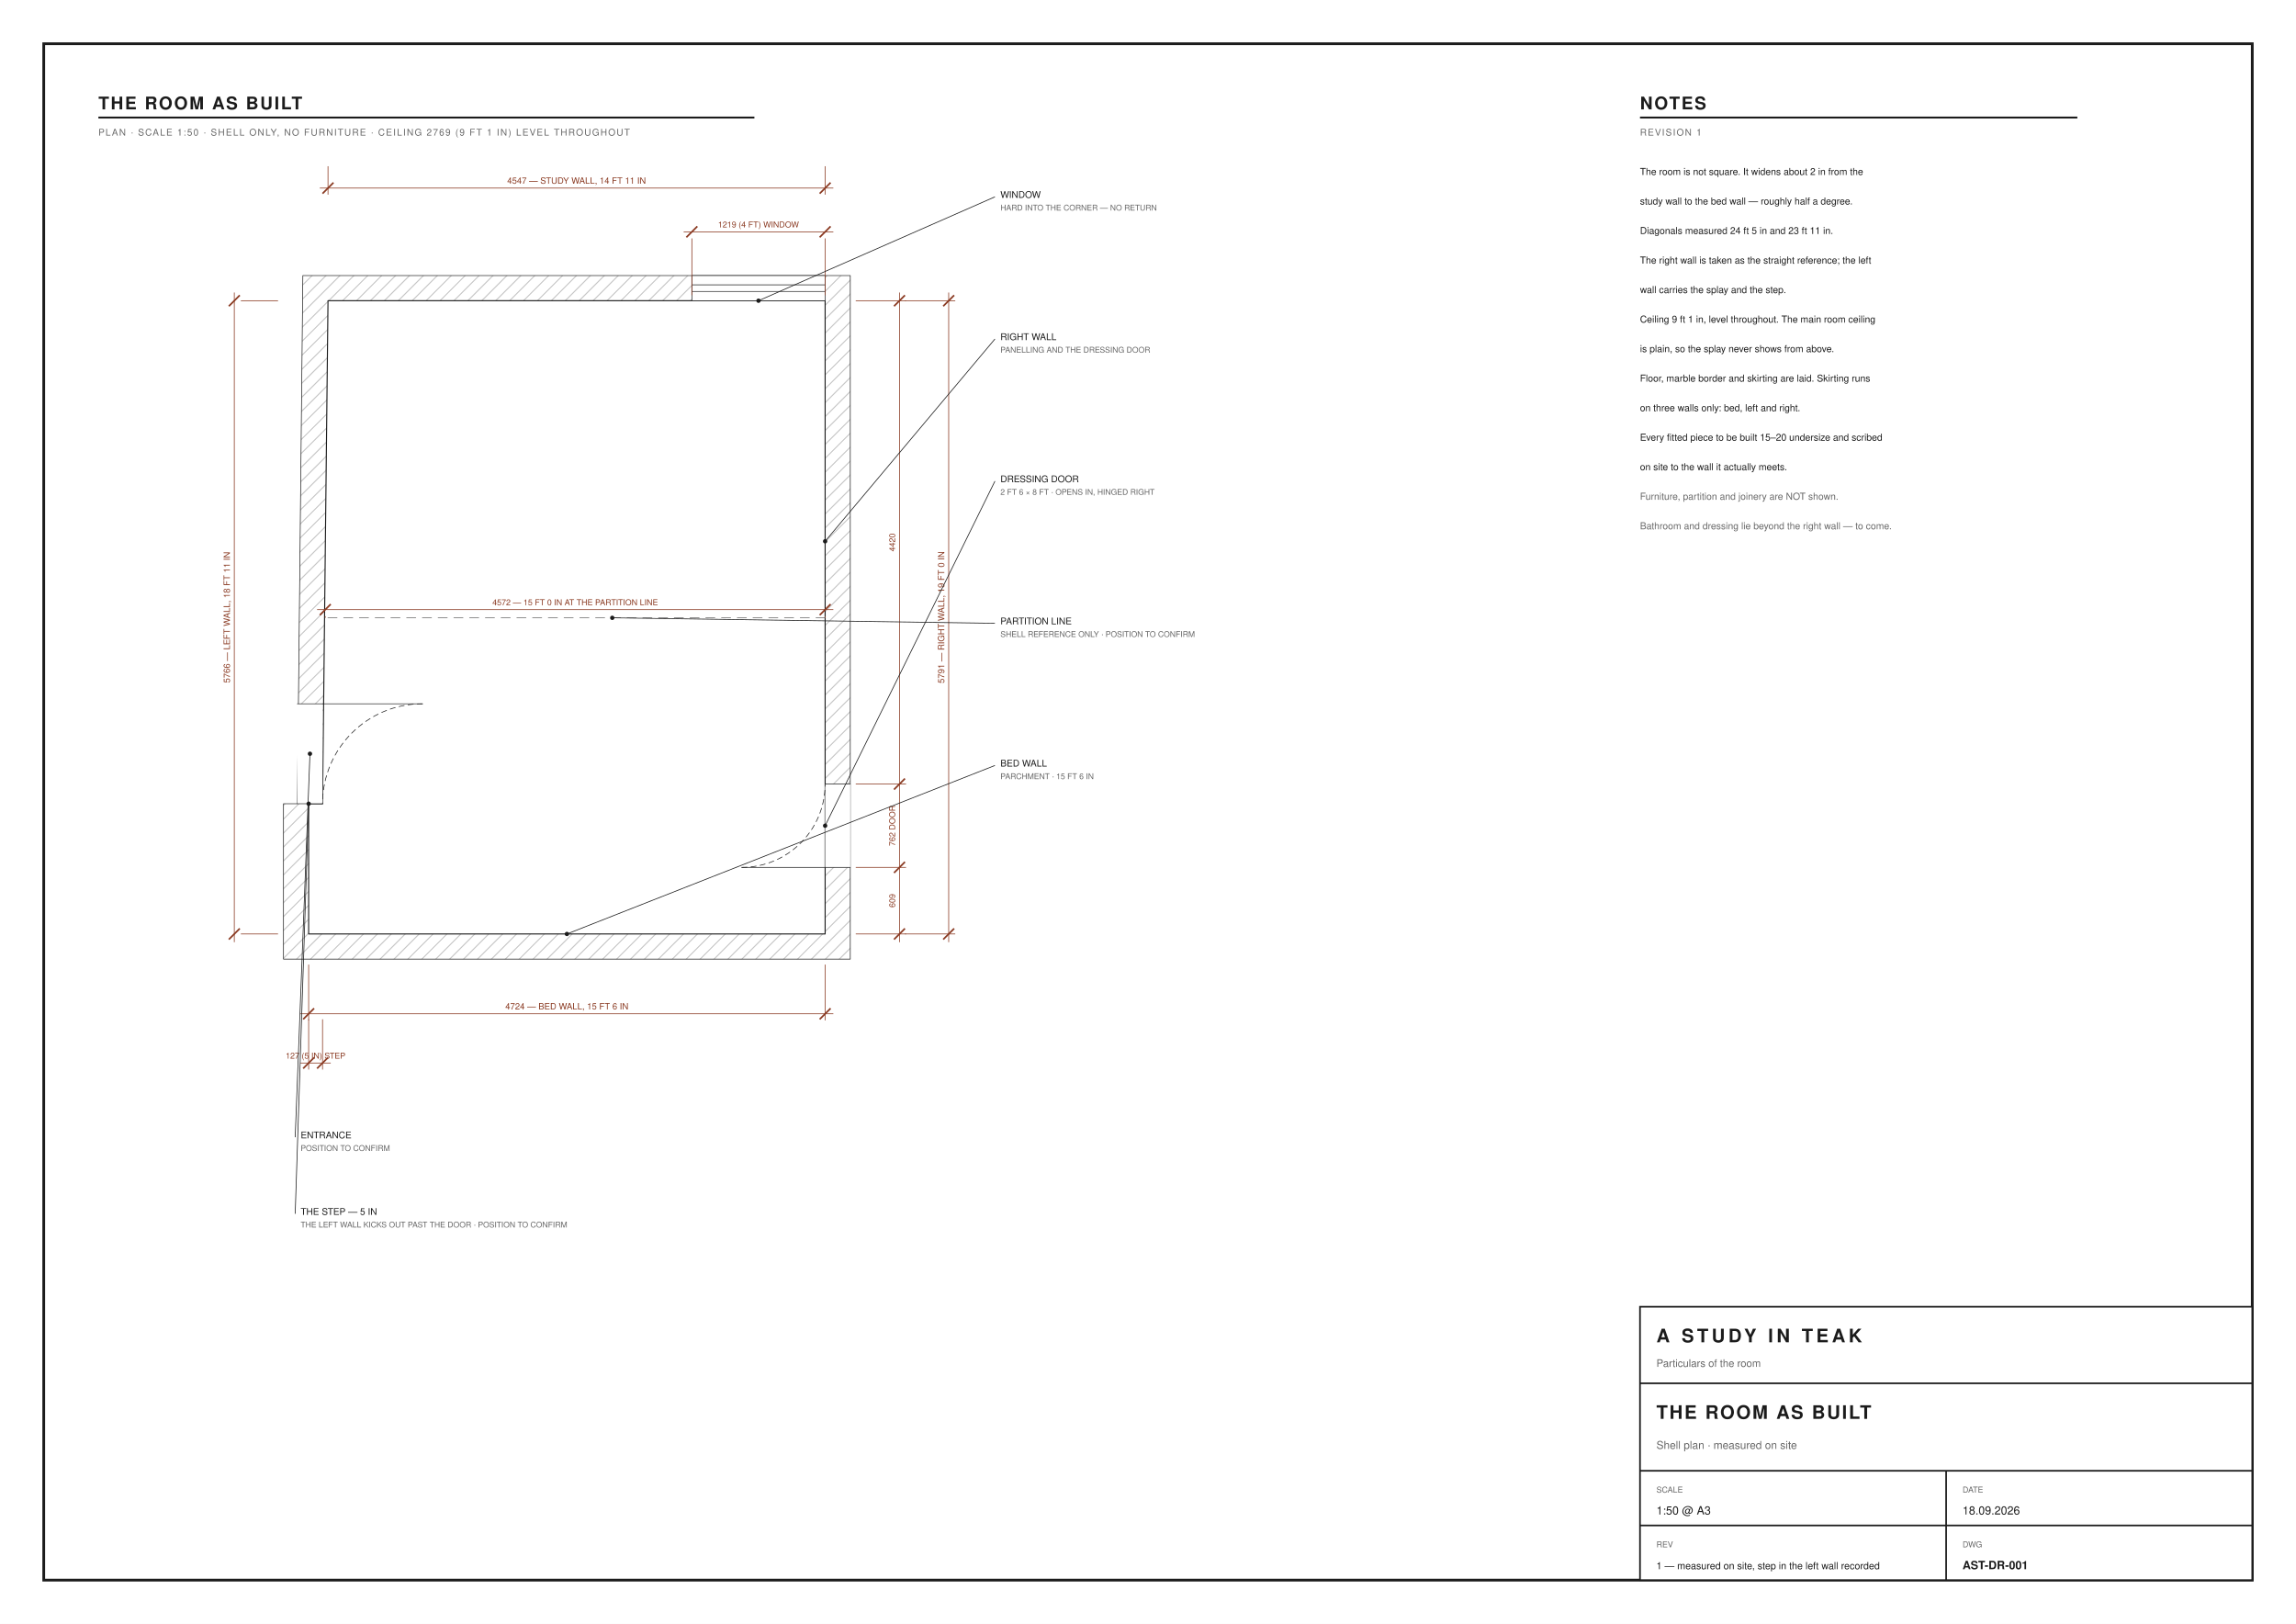
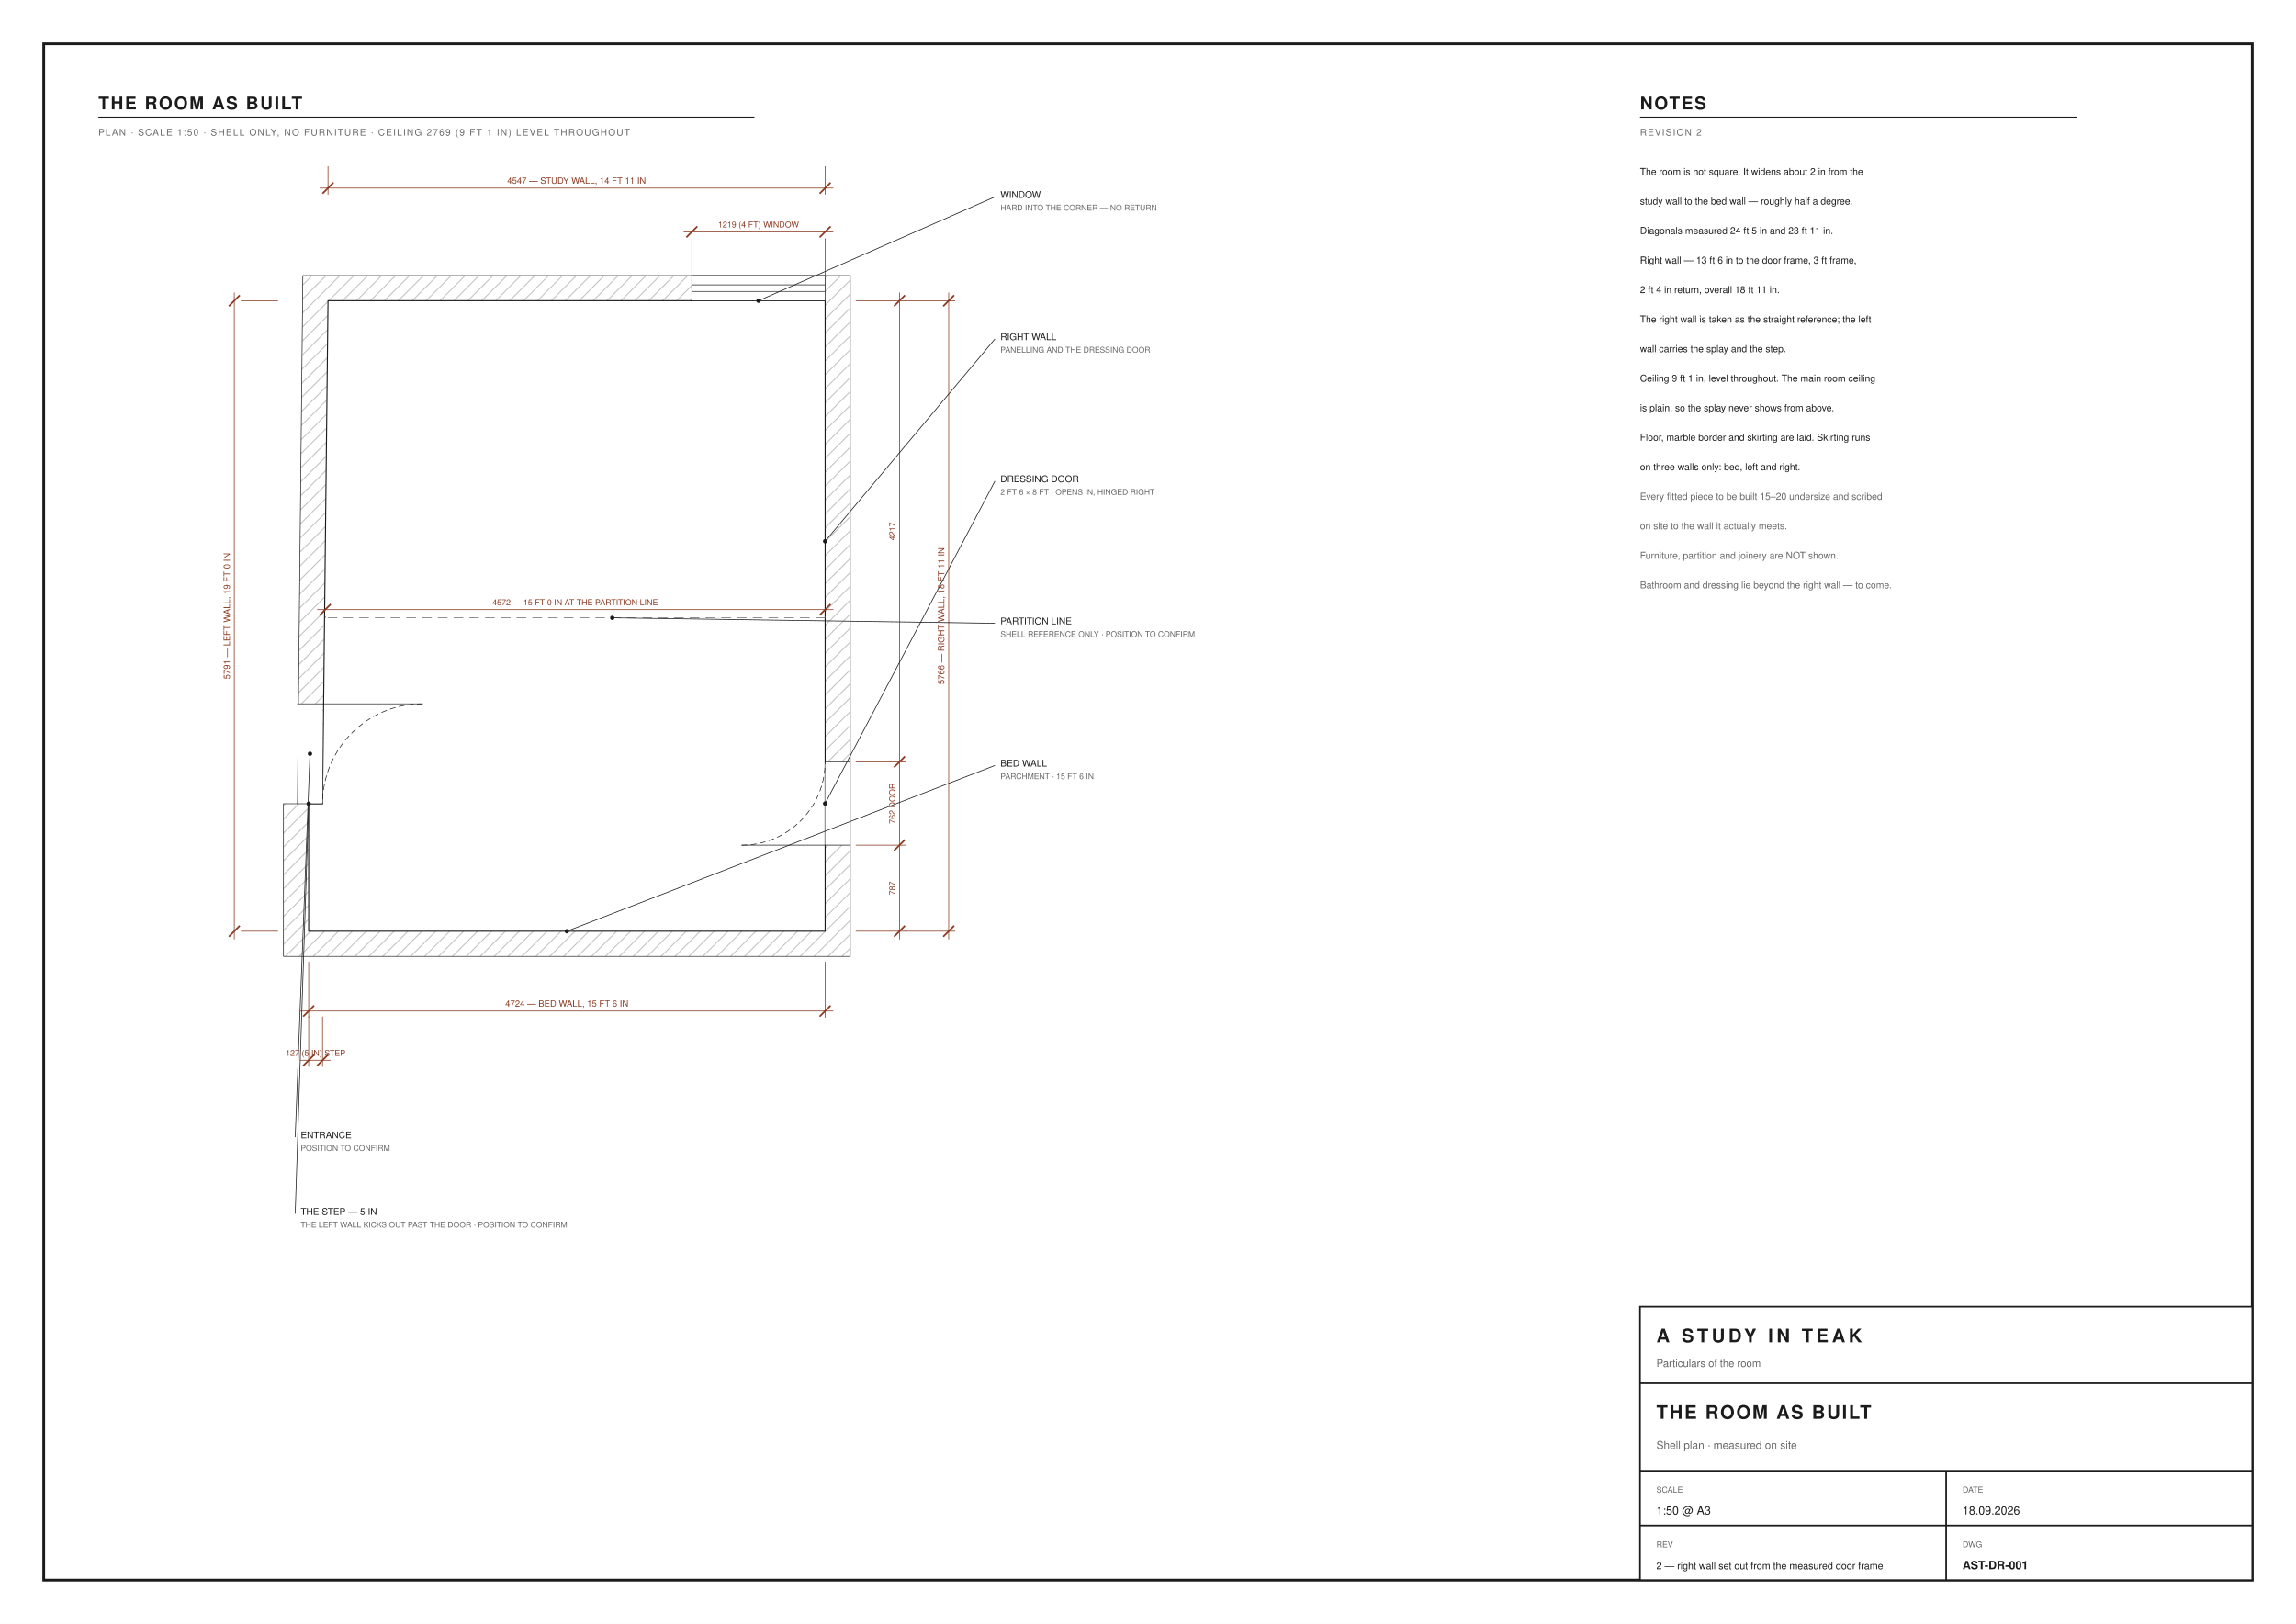
<svg xmlns="http://www.w3.org/2000/svg" viewBox="0 0 420 297" class="sheet">
  <rect x="0" y="0" width="420" height="297" fill="#fff" />
  <rect x="8" y="8" width="404" height="281" fill="none" stroke="#1b1b1b" stroke-width="0.5" />
  <defs>
    <pattern id="hatchSH" patternUnits="userSpaceOnUse" width="90" height="90" patternTransform="rotate(45)">
      <line x1="0" y1="0" x2="0" y2="90" stroke="#9a9a9a" stroke-width="10" />
    </pattern>
  </defs>
  <text x="18" y="20" font-size="3.2" text-anchor="start" fill="#1b1b1b" font-weight="700" letter-spacing="0.3" font-family="Helvetica, Arial, sans-serif">THE ROOM AS BUILT</text>
  <line x1="18" y1="21.5" x2="138" y2="21.5" stroke="#1b1b1b" stroke-width="0.35" />
  <text x="18" y="24.8" font-size="1.7" text-anchor="start" fill="#666" font-weight="400" letter-spacing="0.2" font-family="Helvetica, Arial, sans-serif">PLAN · SCALE 1:50 · SHELL ONLY, NO FURNITURE · CEILING 2769 (9 FT 1 IN) LEVEL THROUGHOUT</text>
  <g transform="translate(60 55) scale(0.02)" stroke="#1b1b1b" stroke-width="15" fill="none" stroke-linejoin="round" stroke-linecap="round">
-     <path d="M -230 -230 L 4777 -230 L 4777 6021 L -407 6021 L -407 4600 L -280 4600 Z M 0 0 L 4547 0 L 4547 5791 L -177 5791 L -177 4600 L -50 4600 Z" fill="url(#hatchSH)" fill-rule="evenodd" stroke="none" />
-     <path d="M -230 -230 L 4777 -230 L 4777 6021 L -407 6021 L -407 4600 L -280 4600 Z" fill="none" stroke-width="6" />
-     <path d="M 0 0 L 4547 0 L 4547 5791 L -177 5791 L -177 4600 L -50 4600 Z" fill="none" stroke-width="9.6" />
+     <path d="M -230 -230 L 4777 -230 L 4777 5996 L -407 5996 L -407 4600 L -280 4600 Z M 0 0 L 4547 0 L 4547 5766 L -177 5766 L -177 4600 L -50 4600 Z" fill="url(#hatchSH)" fill-rule="evenodd" stroke="none" />
+     <path d="M -230 -230 L 4777 -230 L 4777 5996 L -407 5996 L -407 4600 L -280 4600 Z" fill="none" stroke-width="6" />
+     <path d="M 0 0 L 4547 0 L 4547 5766 L -177 5766 L -177 4600 L -50 4600 Z" fill="none" stroke-width="9.6" />
    <rect x="3328" y="-230" width="1219" height="230" fill="#fff" stroke="none" />
    <g stroke-width="6">
      <rect x="3328" y="-230" width="1219" height="230" fill="none" />
      <line x1="3328" y1="-145" x2="4547" y2="-145" />
      <line x1="3328" y1="-85" x2="4547" y2="-85" />
    </g>
-     <rect x="4547" y="4420" width="230" height="762" fill="#fff" stroke="none" />
+     <rect x="4547" y="4217" width="230" height="762" fill="#fff" stroke="none" />
    <g stroke-width="6">
-       <line x1="4547" y1="4420" x2="4777" y2="4420" />
-       <line x1="4547" y1="5182" x2="4777" y2="5182" />
-       <line x1="4547" y1="5182" x2="3785" y2="5182" />
-       <path d="M 3785 5182 A 762 762 0 0 0 4547 4420" fill="none" stroke-dasharray="48 36" />
+       <line x1="4547" y1="4217" x2="4777" y2="4217" />
+       <line x1="4547" y1="4979" x2="4777" y2="4979" />
+       <line x1="4547" y1="4979" x2="3785" y2="4979" />
+       <path d="M 3785 4979 A 762 762 0 0 0 4547 4217" fill="none" stroke-dasharray="48 36" />
    </g>
    <rect x="-280" y="3686" width="230" height="914" fill="#fff" stroke="none" />
    <g stroke-width="6">
      <line x1="-280" y1="3686" x2="-50" y2="3686" />
      <line x1="-280" y1="4600" x2="-50" y2="4600" />
      <line x1="-50" y1="3686" x2="864" y2="3686" />
      <path d="M 864 3686 A 914 914 0 0 0 -50 4600" fill="none" stroke-dasharray="48 36" />
    </g>
-     <line x1="4547" y1="2900" x2="-25.04" y2="2900" stroke="#666" stroke-width="6" stroke-dasharray="84 60" />
+     <line x1="4547" y1="2900" x2="-25.15" y2="2900" stroke="#666" stroke-width="6" stroke-dasharray="84 60" />
  </g>
  <g stroke="#8a3a22" stroke-width="0.13">
    <line x1="125.06" y1="42.4" x2="152.44" y2="42.4" />
    <line x1="126.56" y1="54" x2="126.56" y2="43.6" />
    <line x1="125.56" y1="43.4" x2="127.56" y2="41.4" stroke-width="0.3" />
    <line x1="150.94" y1="54" x2="150.94" y2="43.6" />
    <line x1="149.94" y1="43.4" x2="151.94" y2="41.4" stroke-width="0.3" />
  </g>
  <text x="138.75" y="41.6" font-size="1.5" text-anchor="middle" fill="#8a3a22" font-weight="400" letter-spacing="0" font-family="Helvetica, Arial, sans-serif">1219 (4 FT) WINDOW</text>
  <g stroke="#8a3a22" stroke-width="0.13">
    <line x1="58.5" y1="34.4" x2="152.44" y2="34.4" />
    <line x1="60" y1="30.4" x2="60" y2="35.6" />
    <line x1="59" y1="35.4" x2="61" y2="33.4" stroke-width="0.3" />
    <line x1="150.94" y1="30.4" x2="150.94" y2="35.6" />
    <line x1="149.94" y1="35.4" x2="151.94" y2="33.4" stroke-width="0.3" />
  </g>
  <text x="105.47" y="33.6" font-size="1.6" text-anchor="middle" fill="#8a3a22" font-weight="400" letter-spacing="0" font-family="Helvetica, Arial, sans-serif">4547 — STUDY WALL, 14 FT 11 IN</text>
  <g stroke="#8a3a22" stroke-width="0.13">
-     <line x1="54.96" y1="185.42" x2="152.44" y2="185.42" />
-     <line x1="56.46" y1="176.42" x2="56.46" y2="186.62" />
-     <line x1="55.46" y1="186.42" x2="57.46" y2="184.42" stroke-width="0.3" />
-     <line x1="150.94" y1="176.42" x2="150.94" y2="186.62" />
-     <line x1="149.94" y1="186.42" x2="151.94" y2="184.42" stroke-width="0.3" />
+     <line x1="54.96" y1="184.92" x2="152.44" y2="184.92" />
+     <line x1="56.46" y1="175.92" x2="56.46" y2="186.12" />
+     <line x1="55.46" y1="185.92" x2="57.46" y2="183.92" stroke-width="0.3" />
+     <line x1="150.94" y1="175.92" x2="150.94" y2="186.12" />
+     <line x1="149.94" y1="185.92" x2="151.94" y2="183.92" stroke-width="0.3" />
  </g>
-   <text x="103.7" y="184.62" font-size="1.6" text-anchor="middle" fill="#8a3a22" font-weight="400" letter-spacing="0" font-family="Helvetica, Arial, sans-serif">4724 — BED WALL, 15 FT 6 IN</text>
+   <text x="103.7" y="184.12" font-size="1.6" text-anchor="middle" fill="#8a3a22" font-weight="400" letter-spacing="0" font-family="Helvetica, Arial, sans-serif">4724 — BED WALL, 15 FT 6 IN</text>
  <g stroke="#8a3a22" stroke-width="0.13">
-     <line x1="54.96" y1="194.42" x2="60.5" y2="194.42" />
-     <line x1="56.46" y1="186.42" x2="56.46" y2="195.62" />
-     <line x1="55.46" y1="195.42" x2="57.46" y2="193.42" stroke-width="0.3" />
-     <line x1="59" y1="186.42" x2="59" y2="195.62" />
-     <line x1="58" y1="195.42" x2="60" y2="193.42" stroke-width="0.3" />
+     <line x1="54.96" y1="193.92" x2="60.5" y2="193.92" />
+     <line x1="56.46" y1="185.92" x2="56.46" y2="195.12" />
+     <line x1="55.46" y1="194.92" x2="57.46" y2="192.92" stroke-width="0.3" />
+     <line x1="59" y1="185.92" x2="59" y2="195.12" />
+     <line x1="58" y1="194.92" x2="60" y2="192.92" stroke-width="0.3" />
  </g>
-   <text x="57.73" y="193.62" font-size="1.5" text-anchor="middle" fill="#8a3a22" font-weight="400" letter-spacing="0" font-family="Helvetica, Arial, sans-serif">127 (5 IN) STEP</text>
+   <text x="57.73" y="193.12" font-size="1.5" text-anchor="middle" fill="#8a3a22" font-weight="400" letter-spacing="0" font-family="Helvetica, Arial, sans-serif">127 (5 IN) STEP</text>
  <g stroke="#8a3a22" stroke-width="0.13">
-     <line x1="164.54" y1="53.5" x2="164.54" y2="172.32" />
+     <line x1="164.54" y1="53.5" x2="164.54" y2="171.82" />
    <line x1="156.54" y1="55" x2="165.74" y2="55" />
    <line x1="163.54" y1="56" x2="165.54" y2="54" stroke-width="0.3" />
-     <line x1="156.54" y1="143.4" x2="165.74" y2="143.4" />
-     <line x1="163.54" y1="144.4" x2="165.54" y2="142.4" stroke-width="0.3" />
-     <line x1="156.54" y1="158.64" x2="165.74" y2="158.64" />
-     <line x1="163.54" y1="159.64" x2="165.54" y2="157.64" stroke-width="0.3" />
-     <line x1="156.54" y1="170.82" x2="165.74" y2="170.82" />
-     <line x1="163.54" y1="171.82" x2="165.54" y2="169.82" stroke-width="0.3" />
+     <line x1="156.54" y1="139.34" x2="165.74" y2="139.34" />
+     <line x1="163.54" y1="140.34" x2="165.54" y2="138.34" stroke-width="0.3" />
+     <line x1="156.54" y1="154.58" x2="165.74" y2="154.58" />
+     <line x1="163.54" y1="155.58" x2="165.54" y2="153.58" stroke-width="0.3" />
+     <line x1="156.54" y1="170.32" x2="165.74" y2="170.32" />
+     <line x1="163.54" y1="171.32" x2="165.54" y2="169.32" stroke-width="0.3" />
  </g>
-   <text x="163.74" y="99.2" font-size="1.5" text-anchor="middle" fill="#8a3a22" font-weight="400" letter-spacing="0" font-family="Helvetica, Arial, sans-serif" transform="rotate(-90 163.74 99.2)">4420</text>
-   <text x="163.74" y="151.02" font-size="1.5" text-anchor="middle" fill="#8a3a22" font-weight="400" letter-spacing="0" font-family="Helvetica, Arial, sans-serif" transform="rotate(-90 163.74 151.02)">762 DOOR</text>
-   <text x="163.74" y="164.73" font-size="1.5" text-anchor="middle" fill="#8a3a22" font-weight="400" letter-spacing="0" font-family="Helvetica, Arial, sans-serif" transform="rotate(-90 163.74 164.73)">609</text>
+   <text x="163.74" y="97.17" font-size="1.5" text-anchor="middle" fill="#8a3a22" font-weight="400" letter-spacing="0" font-family="Helvetica, Arial, sans-serif" transform="rotate(-90 163.74 97.17)">4217</text>
+   <text x="163.74" y="146.96" font-size="1.5" text-anchor="middle" fill="#8a3a22" font-weight="400" letter-spacing="0" font-family="Helvetica, Arial, sans-serif" transform="rotate(-90 163.74 146.96)">762 DOOR</text>
+   <text x="163.74" y="162.45" font-size="1.5" text-anchor="middle" fill="#8a3a22" font-weight="400" letter-spacing="0" font-family="Helvetica, Arial, sans-serif" transform="rotate(-90 163.74 162.45)">787</text>
  <g stroke="#8a3a22" stroke-width="0.13">
-     <line x1="173.54" y1="53.5" x2="173.54" y2="172.32" />
+     <line x1="173.54" y1="53.5" x2="173.54" y2="171.82" />
    <line x1="165.54" y1="55" x2="174.74" y2="55" />
    <line x1="172.54" y1="56" x2="174.54" y2="54" stroke-width="0.3" />
-     <line x1="165.54" y1="170.82" x2="174.74" y2="170.82" />
-     <line x1="172.54" y1="171.82" x2="174.54" y2="169.82" stroke-width="0.3" />
+     <line x1="165.54" y1="170.32" x2="174.74" y2="170.32" />
+     <line x1="172.54" y1="171.32" x2="174.54" y2="169.32" stroke-width="0.3" />
  </g>
-   <text x="172.74" y="112.91" font-size="1.6" text-anchor="middle" fill="#8a3a22" font-weight="400" letter-spacing="0" font-family="Helvetica, Arial, sans-serif" transform="rotate(-90 172.74 112.91)">5791 — RIGHT WALL, 19 FT 0 IN</text>
+   <text x="172.74" y="112.66" font-size="1.6" text-anchor="middle" fill="#8a3a22" font-weight="400" letter-spacing="0" font-family="Helvetica, Arial, sans-serif" transform="rotate(-90 172.74 112.66)">5766 — RIGHT WALL, 18 FT 11 IN</text>
  <g stroke="#8a3a22" stroke-width="0.13">
-     <line x1="42.86" y1="53.5" x2="42.86" y2="172.32" />
+     <line x1="42.86" y1="53.5" x2="42.86" y2="171.82" />
    <line x1="50.86" y1="55" x2="44.06" y2="55" />
    <line x1="41.86" y1="56" x2="43.86" y2="54" stroke-width="0.3" />
-     <line x1="50.86" y1="170.82" x2="44.06" y2="170.82" />
-     <line x1="41.86" y1="171.82" x2="43.86" y2="169.82" stroke-width="0.3" />
+     <line x1="50.86" y1="170.32" x2="44.06" y2="170.32" />
+     <line x1="41.86" y1="171.32" x2="43.86" y2="169.32" stroke-width="0.3" />
  </g>
-   <text x="42.06" y="112.91" font-size="1.6" text-anchor="middle" fill="#8a3a22" font-weight="400" letter-spacing="0" font-family="Helvetica, Arial, sans-serif" transform="rotate(-90 42.06 112.91)">5766 — LEFT WALL, 18 FT 11 IN</text>
+   <text x="42.06" y="112.66" font-size="1.6" text-anchor="middle" fill="#8a3a22" font-weight="400" letter-spacing="0" font-family="Helvetica, Arial, sans-serif" transform="rotate(-90 42.06 112.66)">5791 — LEFT WALL, 19 FT 0 IN</text>
  <g stroke="#8a3a22" stroke-width="0.13">
    <line x1="58" y1="111.5" x2="152.44" y2="111.5" />
    <line x1="59.5" y1="113" x2="59.5" y2="112.7" />
    <line x1="58.5" y1="112.5" x2="60.5" y2="110.5" stroke-width="0.3" />
    <line x1="150.94" y1="113" x2="150.94" y2="112.7" />
    <line x1="149.94" y1="112.5" x2="151.94" y2="110.5" stroke-width="0.3" />
  </g>
  <text x="105.22" y="110.7" font-size="1.5" text-anchor="middle" fill="#8a3a22" font-weight="400" letter-spacing="0" font-family="Helvetica, Arial, sans-serif">4572 — 15 FT 0 IN AT THE PARTITION LINE</text>
  <line x1="138.75" y1="55" x2="182" y2="36" stroke="#1b1b1b" stroke-width="0.13" />
  <circle cx="138.75" cy="55" r="0.4" fill="#1b1b1b" />
  <text x="183" y="36.2" font-size="1.7" text-anchor="start" fill="#1b1b1b" font-weight="400" letter-spacing="0" font-family="Helvetica, Arial, sans-serif">WINDOW</text>
  <text x="183" y="38.5" font-size="1.45" text-anchor="start" fill="#666" font-weight="400" letter-spacing="0" font-family="Helvetica, Arial, sans-serif">HARD INTO THE CORNER — NO RETURN</text>
  <line x1="150.94" y1="99" x2="182" y2="62" stroke="#1b1b1b" stroke-width="0.13" />
  <circle cx="150.94" cy="99" r="0.4" fill="#1b1b1b" />
  <text x="183" y="62.2" font-size="1.7" text-anchor="start" fill="#1b1b1b" font-weight="400" letter-spacing="0" font-family="Helvetica, Arial, sans-serif">RIGHT WALL</text>
  <text x="183" y="64.5" font-size="1.45" text-anchor="start" fill="#666" font-weight="400" letter-spacing="0" font-family="Helvetica, Arial, sans-serif">PANELLING AND THE DRESSING DOOR</text>
-   <line x1="150.94" y1="151.02" x2="182" y2="88" stroke="#1b1b1b" stroke-width="0.13" />
-   <circle cx="150.94" cy="151.02" r="0.4" fill="#1b1b1b" />
+   <line x1="150.94" y1="146.96" x2="182" y2="88" stroke="#1b1b1b" stroke-width="0.13" />
+   <circle cx="150.94" cy="146.96" r="0.4" fill="#1b1b1b" />
  <text x="183" y="88.2" font-size="1.7" text-anchor="start" fill="#1b1b1b" font-weight="400" letter-spacing="0" font-family="Helvetica, Arial, sans-serif">DRESSING DOOR</text>
  <text x="183" y="90.5" font-size="1.45" text-anchor="start" fill="#666" font-weight="400" letter-spacing="0" font-family="Helvetica, Arial, sans-serif">2 FT 6 × 8 FT · OPENS IN, HINGED RIGHT</text>
  <line x1="112" y1="113" x2="182" y2="114" stroke="#1b1b1b" stroke-width="0.13" />
  <circle cx="112" cy="113" r="0.4" fill="#1b1b1b" />
  <text x="183" y="114.2" font-size="1.7" text-anchor="start" fill="#1b1b1b" font-weight="400" letter-spacing="0" font-family="Helvetica, Arial, sans-serif">PARTITION LINE</text>
  <text x="183" y="116.5" font-size="1.45" text-anchor="start" fill="#666" font-weight="400" letter-spacing="0" font-family="Helvetica, Arial, sans-serif">SHELL REFERENCE ONLY · POSITION TO CONFIRM</text>
-   <line x1="103.7" y1="170.82" x2="182" y2="140" stroke="#1b1b1b" stroke-width="0.13" />
-   <circle cx="103.7" cy="170.82" r="0.4" fill="#1b1b1b" />
+   <line x1="103.7" y1="170.32" x2="182" y2="140" stroke="#1b1b1b" stroke-width="0.13" />
+   <circle cx="103.7" cy="170.32" r="0.4" fill="#1b1b1b" />
  <text x="183" y="140.2" font-size="1.7" text-anchor="start" fill="#1b1b1b" font-weight="400" letter-spacing="0" font-family="Helvetica, Arial, sans-serif">BED WALL</text>
  <text x="183" y="142.5" font-size="1.45" text-anchor="start" fill="#666" font-weight="400" letter-spacing="0" font-family="Helvetica, Arial, sans-serif">PARCHMENT · 15 FT 6 IN</text>
  <line x1="56.7" y1="137.86" x2="54" y2="208" stroke="#1b1b1b" stroke-width="0.13" />
  <circle cx="56.7" cy="137.86" r="0.4" fill="#1b1b1b" />
  <text x="55" y="208.2" font-size="1.7" text-anchor="start" fill="#1b1b1b" font-weight="400" letter-spacing="0" font-family="Helvetica, Arial, sans-serif">ENTRANCE</text>
  <text x="55" y="210.5" font-size="1.45" text-anchor="start" fill="#666" font-weight="400" letter-spacing="0" font-family="Helvetica, Arial, sans-serif">POSITION TO CONFIRM</text>
  <line x1="56.46" y1="147" x2="54" y2="222" stroke="#1b1b1b" stroke-width="0.13" />
  <circle cx="56.46" cy="147" r="0.4" fill="#1b1b1b" />
  <text x="55" y="222.2" font-size="1.7" text-anchor="start" fill="#1b1b1b" font-weight="400" letter-spacing="0" font-family="Helvetica, Arial, sans-serif">THE STEP — 5 IN</text>
  <text x="55" y="224.5" font-size="1.45" text-anchor="start" fill="#666" font-weight="400" letter-spacing="0" font-family="Helvetica, Arial, sans-serif">THE LEFT WALL KICKS OUT PAST THE DOOR · POSITION TO CONFIRM</text>
  <text x="300" y="20" font-size="3.2" text-anchor="start" fill="#1b1b1b" font-weight="700" letter-spacing="0.3" font-family="Helvetica, Arial, sans-serif">NOTES</text>
  <line x1="300" y1="21.5" x2="380" y2="21.5" stroke="#1b1b1b" stroke-width="0.35" />
-   <text x="300" y="24.8" font-size="1.7" text-anchor="start" fill="#666" font-weight="400" letter-spacing="0.2" font-family="Helvetica, Arial, sans-serif">REVISION 1</text>
+   <text x="300" y="24.8" font-size="1.7" text-anchor="start" fill="#666" font-weight="400" letter-spacing="0.2" font-family="Helvetica, Arial, sans-serif">REVISION 2</text>
  <text x="300" y="32" font-size="1.75" text-anchor="start" fill="#1b1b1b" font-weight="400" letter-spacing="0" font-family="Helvetica, Arial, sans-serif">The room is not square. It widens about 2 in from the</text>
  <text x="300" y="37.4" font-size="1.75" text-anchor="start" fill="#1b1b1b" font-weight="400" letter-spacing="0" font-family="Helvetica, Arial, sans-serif">   study wall to the bed wall — roughly half a degree.</text>
  <text x="300" y="42.8" font-size="1.75" text-anchor="start" fill="#1b1b1b" font-weight="400" letter-spacing="0" font-family="Helvetica, Arial, sans-serif">Diagonals measured 24 ft 5 in and 23 ft 11 in.</text>
-   <text x="300" y="48.2" font-size="1.75" text-anchor="start" fill="#1b1b1b" font-weight="400" letter-spacing="0" font-family="Helvetica, Arial, sans-serif">The right wall is taken as the straight reference; the left</text>
-   <text x="300" y="53.6" font-size="1.75" text-anchor="start" fill="#1b1b1b" font-weight="400" letter-spacing="0" font-family="Helvetica, Arial, sans-serif">   wall carries the splay and the step.</text>
-   <text x="300" y="59" font-size="1.75" text-anchor="start" fill="#1b1b1b" font-weight="400" letter-spacing="0" font-family="Helvetica, Arial, sans-serif">Ceiling 9 ft 1 in, level throughout. The main room ceiling</text>
-   <text x="300" y="64.4" font-size="1.75" text-anchor="start" fill="#1b1b1b" font-weight="400" letter-spacing="0" font-family="Helvetica, Arial, sans-serif">   is plain, so the splay never shows from above.</text>
-   <text x="300" y="69.8" font-size="1.75" text-anchor="start" fill="#1b1b1b" font-weight="400" letter-spacing="0" font-family="Helvetica, Arial, sans-serif">Floor, marble border and skirting are laid. Skirting runs</text>
-   <text x="300" y="75.2" font-size="1.75" text-anchor="start" fill="#1b1b1b" font-weight="400" letter-spacing="0" font-family="Helvetica, Arial, sans-serif">   on three walls only: bed, left and right.</text>
-   <text x="300" y="80.6" font-size="1.75" text-anchor="start" fill="#1b1b1b" font-weight="400" letter-spacing="0" font-family="Helvetica, Arial, sans-serif">Every fitted piece to be built 15–20 undersize and scribed</text>
-   <text x="300" y="86" font-size="1.75" text-anchor="start" fill="#1b1b1b" font-weight="400" letter-spacing="0" font-family="Helvetica, Arial, sans-serif">   on site to the wall it actually meets.</text>
-   <text x="300" y="91.4" font-size="1.75" text-anchor="start" fill="#666" font-weight="400" letter-spacing="0" font-family="Helvetica, Arial, sans-serif">Furniture, partition and joinery are NOT shown.</text>
-   <text x="300" y="96.8" font-size="1.75" text-anchor="start" fill="#666" font-weight="400" letter-spacing="0" font-family="Helvetica, Arial, sans-serif">Bathroom and dressing lie beyond the right wall — to come.</text>
+   <text x="300" y="48.2" font-size="1.75" text-anchor="start" fill="#1b1b1b" font-weight="400" letter-spacing="0" font-family="Helvetica, Arial, sans-serif">Right wall — 13 ft 6 in to the door frame, 3 ft frame,</text>
+   <text x="300" y="53.6" font-size="1.75" text-anchor="start" fill="#1b1b1b" font-weight="400" letter-spacing="0" font-family="Helvetica, Arial, sans-serif">   2 ft 4 in return, overall 18 ft 11 in.</text>
+   <text x="300" y="59" font-size="1.75" text-anchor="start" fill="#1b1b1b" font-weight="400" letter-spacing="0" font-family="Helvetica, Arial, sans-serif">The right wall is taken as the straight reference; the left</text>
+   <text x="300" y="64.4" font-size="1.75" text-anchor="start" fill="#1b1b1b" font-weight="400" letter-spacing="0" font-family="Helvetica, Arial, sans-serif">   wall carries the splay and the step.</text>
+   <text x="300" y="69.8" font-size="1.75" text-anchor="start" fill="#1b1b1b" font-weight="400" letter-spacing="0" font-family="Helvetica, Arial, sans-serif">Ceiling 9 ft 1 in, level throughout. The main room ceiling</text>
+   <text x="300" y="75.2" font-size="1.75" text-anchor="start" fill="#1b1b1b" font-weight="400" letter-spacing="0" font-family="Helvetica, Arial, sans-serif">   is plain, so the splay never shows from above.</text>
+   <text x="300" y="80.6" font-size="1.75" text-anchor="start" fill="#1b1b1b" font-weight="400" letter-spacing="0" font-family="Helvetica, Arial, sans-serif">Floor, marble border and skirting are laid. Skirting runs</text>
+   <text x="300" y="86" font-size="1.75" text-anchor="start" fill="#1b1b1b" font-weight="400" letter-spacing="0" font-family="Helvetica, Arial, sans-serif">   on three walls only: bed, left and right.</text>
+   <text x="300" y="91.4" font-size="1.75" text-anchor="start" fill="#666" font-weight="400" letter-spacing="0" font-family="Helvetica, Arial, sans-serif">Every fitted piece to be built 15–20 undersize and scribed</text>
+   <text x="300" y="96.8" font-size="1.75" text-anchor="start" fill="#666" font-weight="400" letter-spacing="0" font-family="Helvetica, Arial, sans-serif">   on site to the wall it actually meets.</text>
+   <text x="300" y="102.2" font-size="1.75" text-anchor="start" fill="#666" font-weight="400" letter-spacing="0" font-family="Helvetica, Arial, sans-serif">Furniture, partition and joinery are NOT shown.</text>
+   <text x="300" y="107.6" font-size="1.75" text-anchor="start" fill="#666" font-weight="400" letter-spacing="0" font-family="Helvetica, Arial, sans-serif">Bathroom and dressing lie beyond the right wall — to come.</text>
  <g stroke="#1b1b1b" stroke-width="0.3" fill="none">
    <rect x="300" y="239" width="112" height="50" fill="#fff" />
    <line x1="300" y1="253" x2="412" y2="253" />
    <line x1="300" y1="269" x2="412" y2="269" />
    <line x1="300" y1="279" x2="412" y2="279" />
    <line x1="356" y1="269" x2="356" y2="289" />
  </g>
  <text x="303" y="245.5" font-size="3.4" text-anchor="start" fill="#1b1b1b" font-weight="700" letter-spacing="0.6" font-family="Helvetica, Arial, sans-serif">A STUDY IN TEAK</text>
  <text x="303" y="250" font-size="1.9" text-anchor="start" fill="#666" font-weight="400" letter-spacing="0" font-family="Helvetica, Arial, sans-serif">Particulars of the room</text>
  <text x="303" y="259.5" font-size="3.4" text-anchor="start" fill="#1b1b1b" font-weight="700" letter-spacing="0.3" font-family="Helvetica, Arial, sans-serif">THE ROOM AS BUILT</text>
  <text x="303" y="265" font-size="2" text-anchor="start" fill="#666" font-weight="400" letter-spacing="0" font-family="Helvetica, Arial, sans-serif">Shell plan · measured on site</text>
  <text x="303" y="273" font-size="1.5" text-anchor="start" fill="#666" font-weight="400" letter-spacing="0" font-family="Helvetica, Arial, sans-serif">SCALE</text>
  <text x="303" y="277" font-size="2.1" text-anchor="start" fill="#1b1b1b" font-weight="400" letter-spacing="0" font-family="Helvetica, Arial, sans-serif">1:50 @ A3</text>
  <text x="359" y="273" font-size="1.5" text-anchor="start" fill="#666" font-weight="400" letter-spacing="0" font-family="Helvetica, Arial, sans-serif">DATE</text>
  <text x="359" y="277" font-size="2.1" text-anchor="start" fill="#1b1b1b" font-weight="400" letter-spacing="0" font-family="Helvetica, Arial, sans-serif">18.09.2026</text>
  <text x="303" y="283" font-size="1.5" text-anchor="start" fill="#666" font-weight="400" letter-spacing="0" font-family="Helvetica, Arial, sans-serif">REV</text>
-   <text x="303" y="287" font-size="1.8" text-anchor="start" fill="#1b1b1b" font-weight="400" letter-spacing="0" font-family="Helvetica, Arial, sans-serif">1 — measured on site, step in the left wall recorded</text>
+   <text x="303" y="287" font-size="1.8" text-anchor="start" fill="#1b1b1b" font-weight="400" letter-spacing="0" font-family="Helvetica, Arial, sans-serif">2 — right wall set out from the measured door frame</text>
  <text x="359" y="283" font-size="1.5" text-anchor="start" fill="#666" font-weight="400" letter-spacing="0" font-family="Helvetica, Arial, sans-serif">DWG</text>
  <text x="359" y="287" font-size="2.1" text-anchor="start" fill="#1b1b1b" font-weight="700" letter-spacing="0" font-family="Helvetica, Arial, sans-serif">AST-DR-001</text>
</svg>
